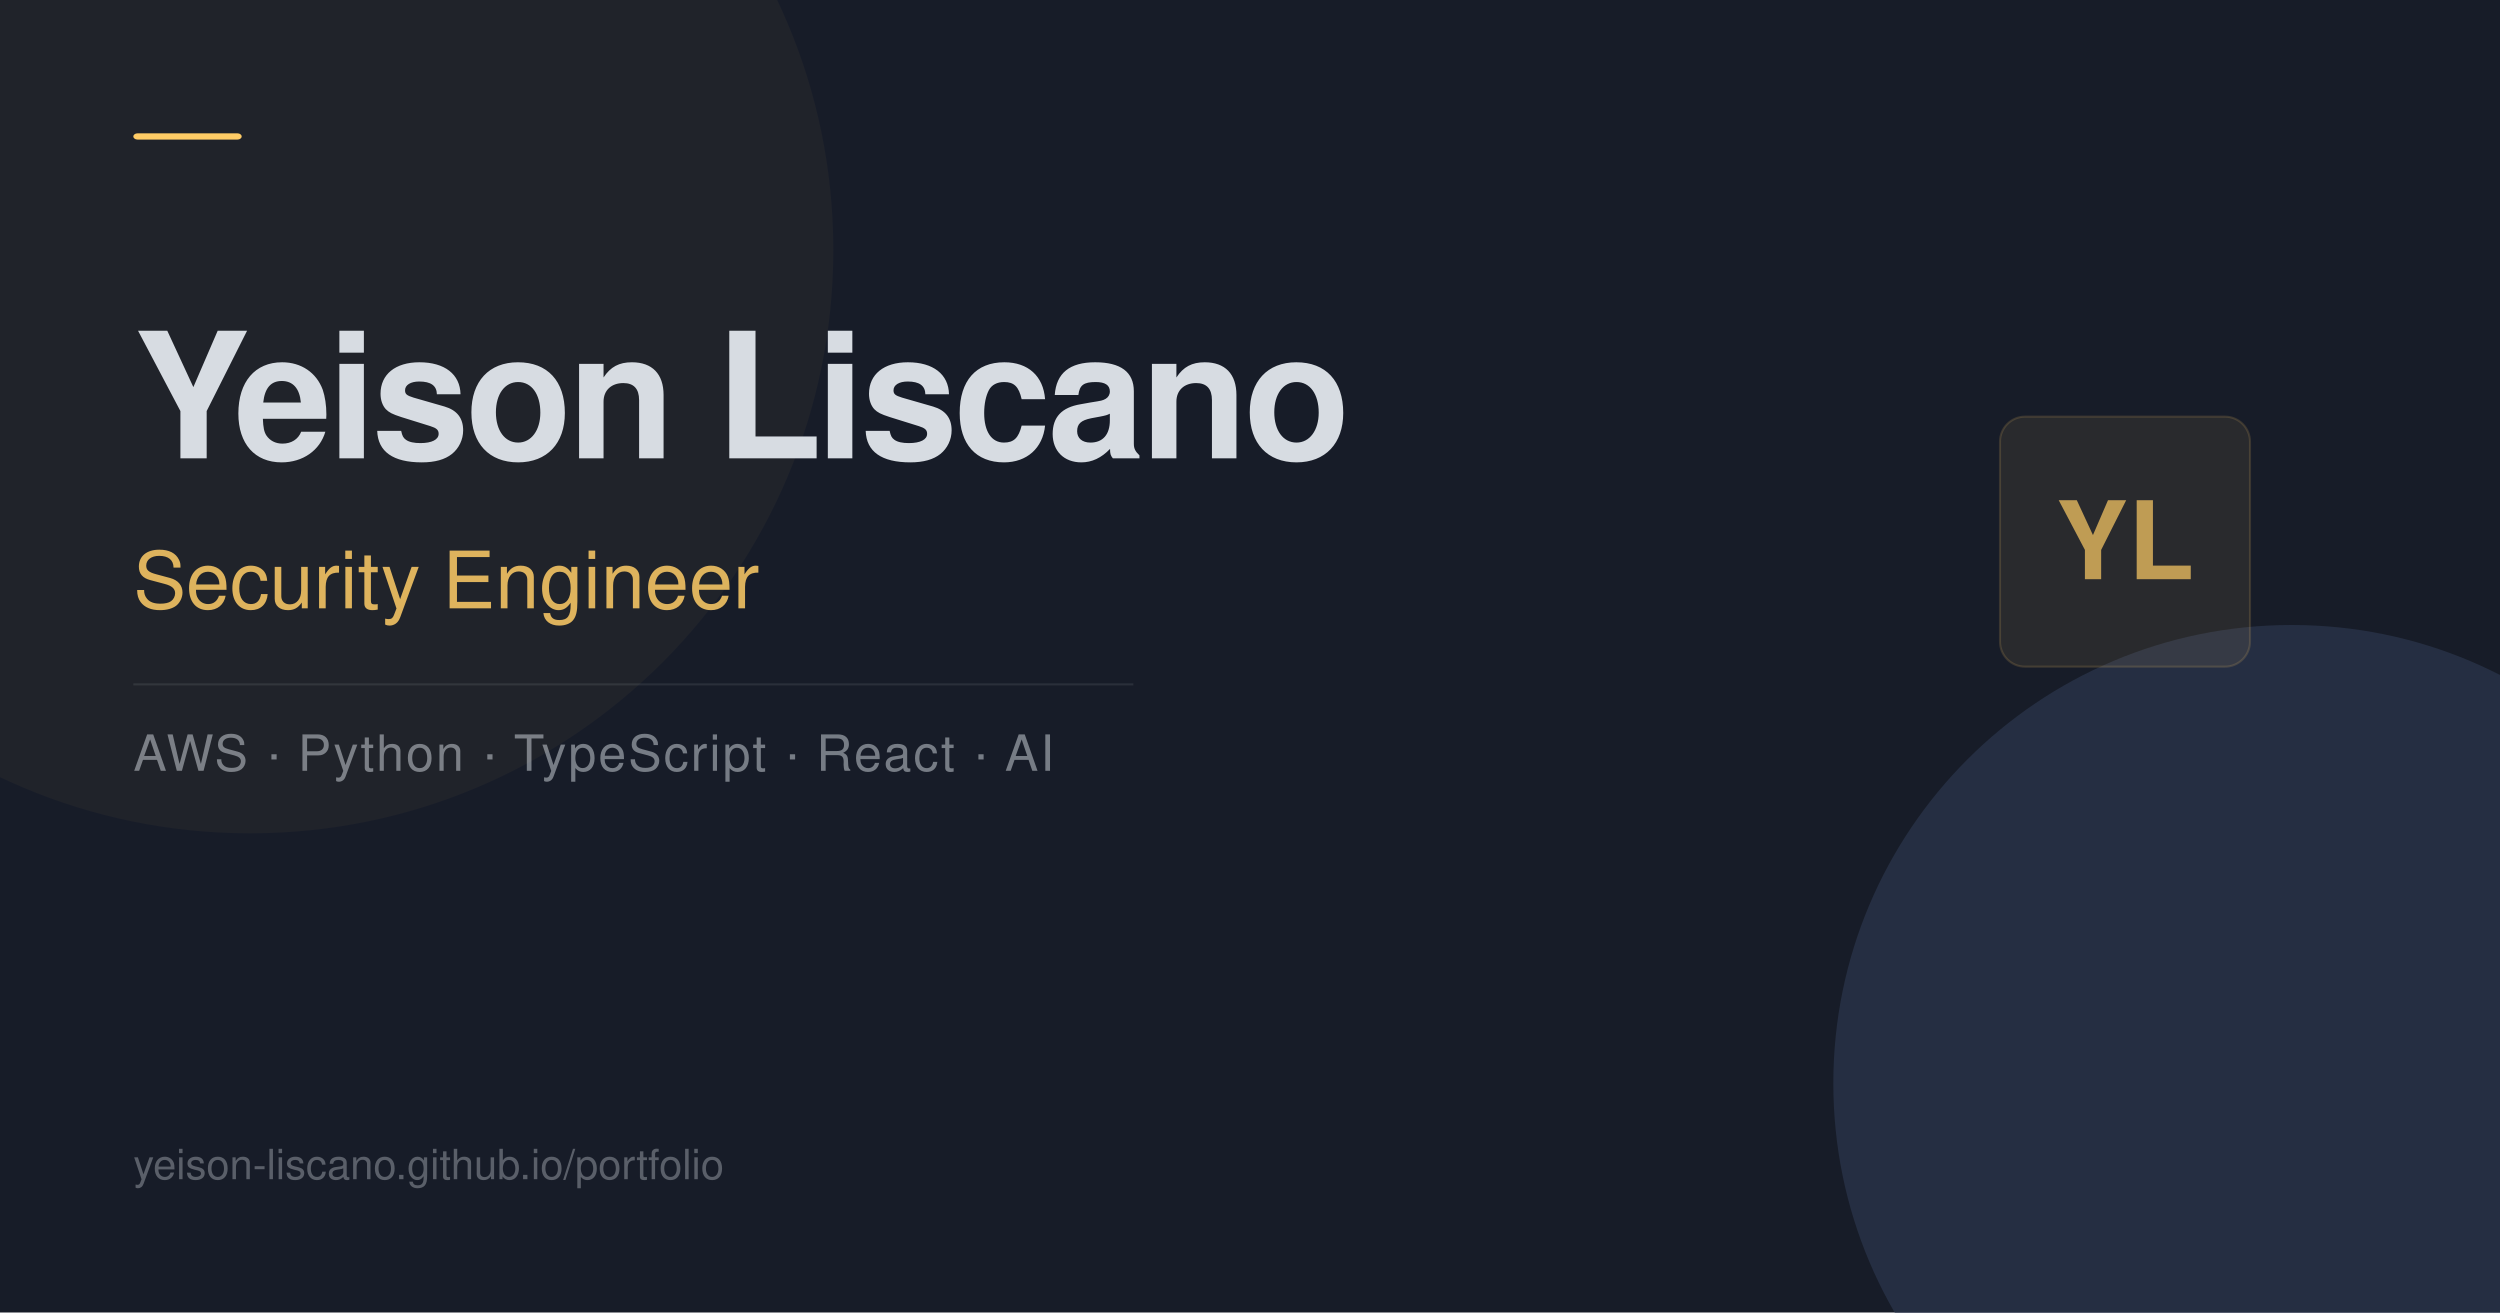
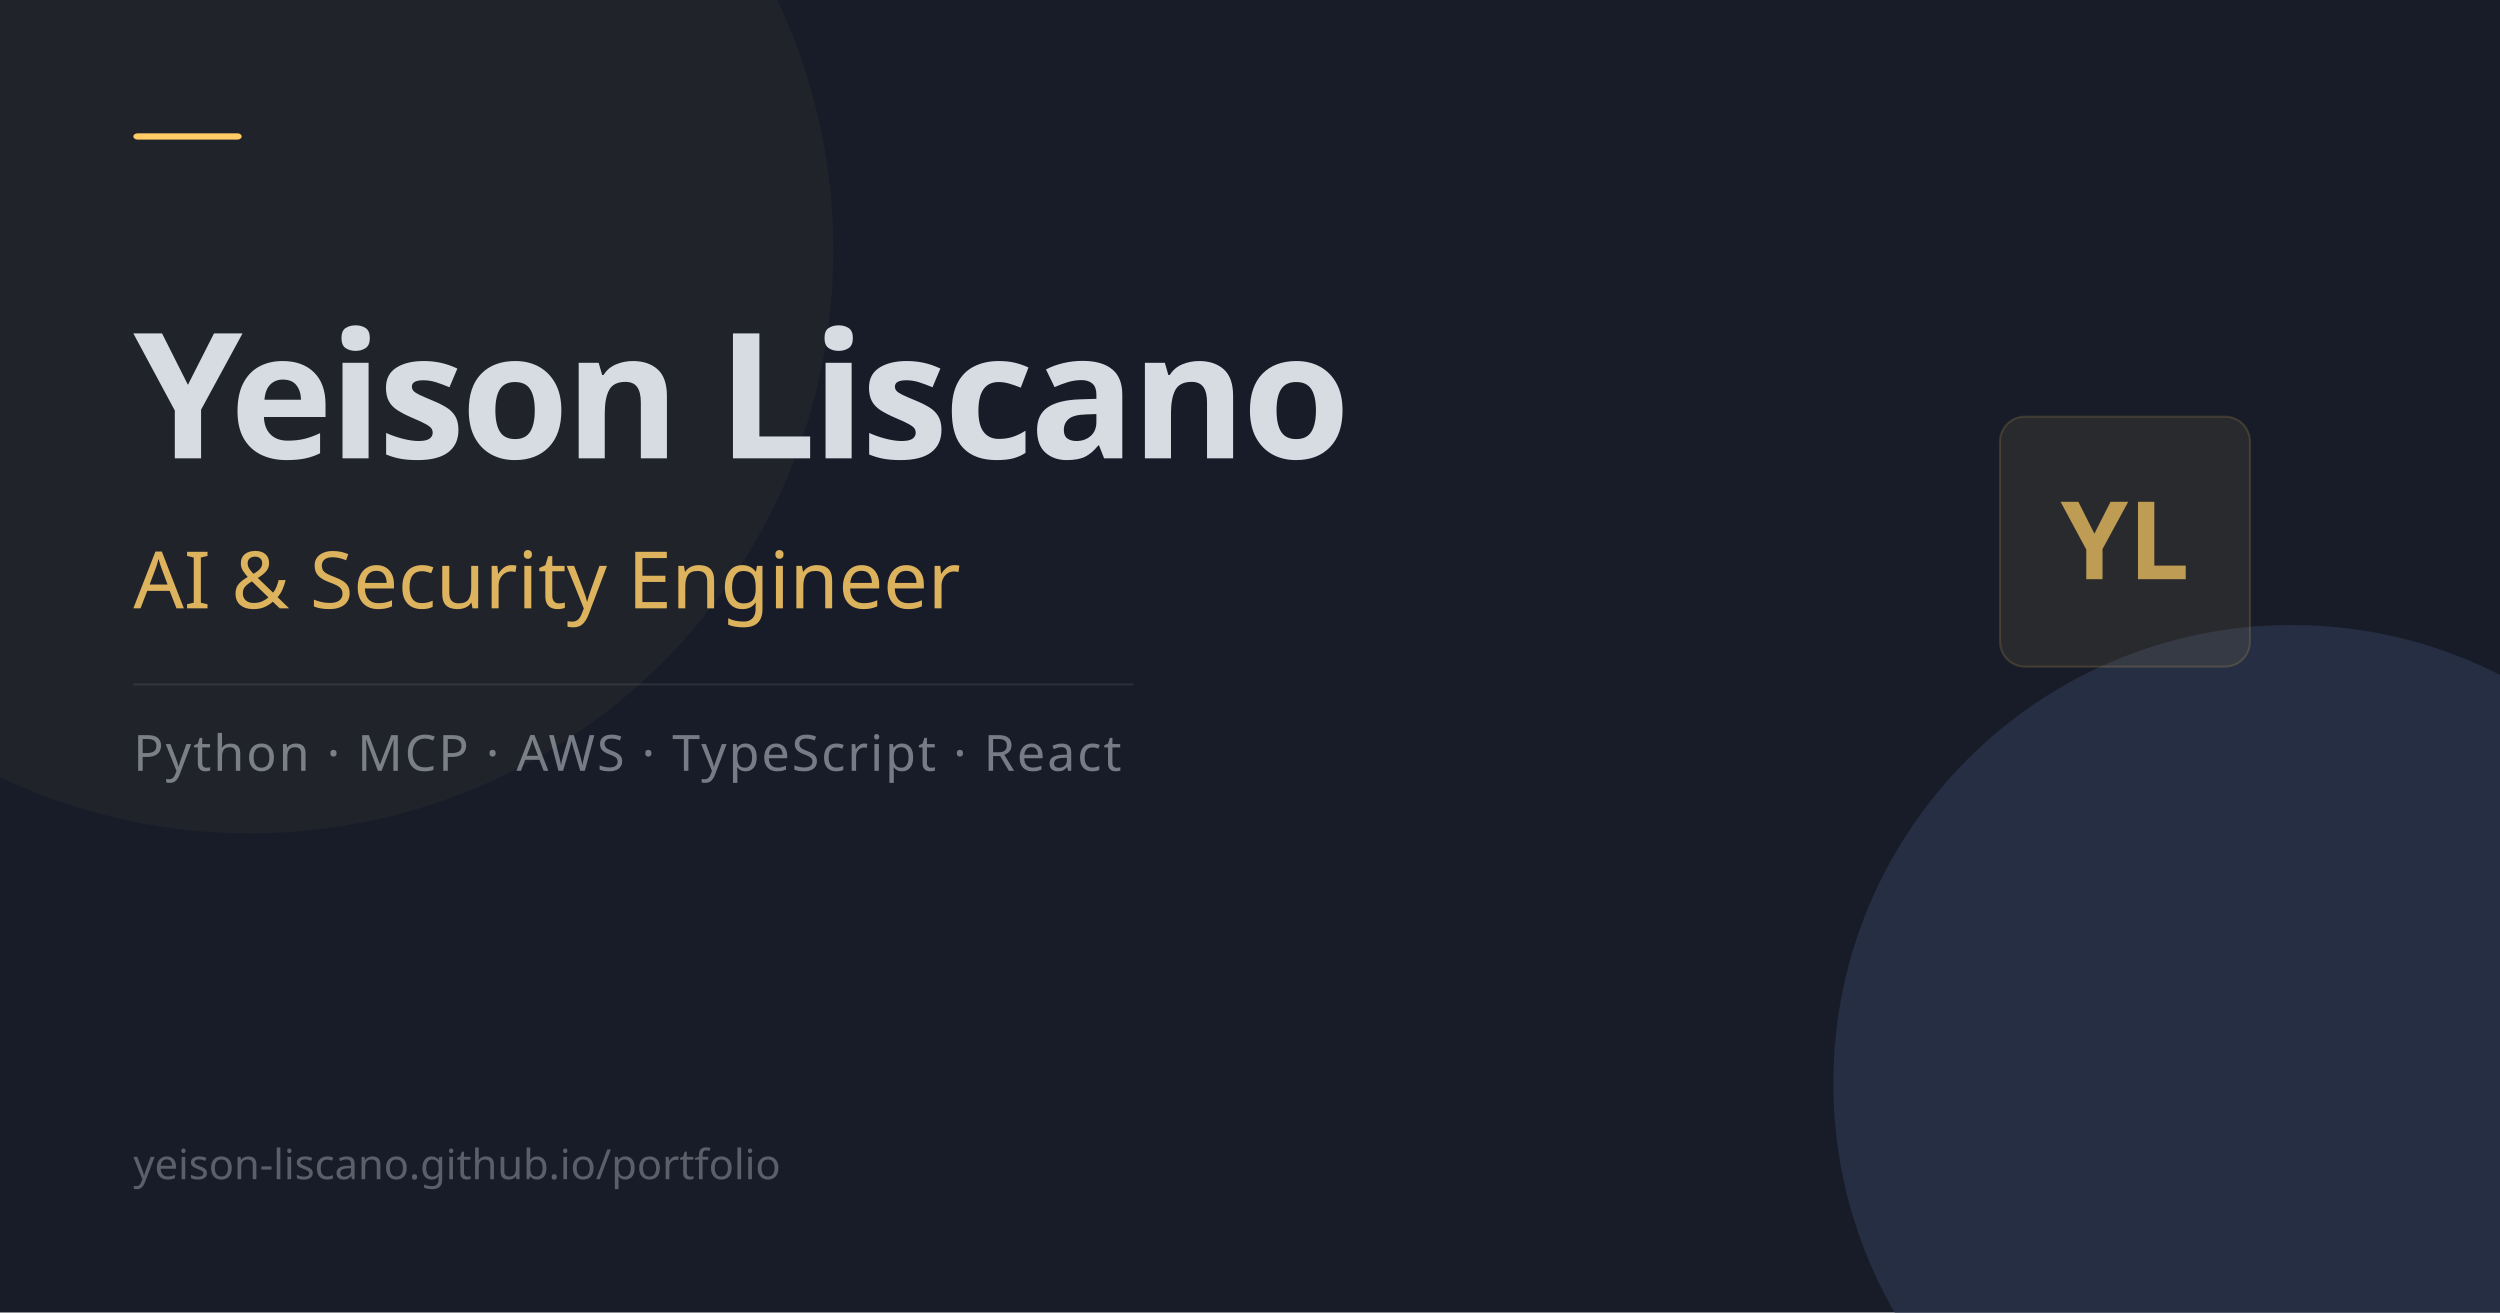
<svg xmlns="http://www.w3.org/2000/svg" width="1200" height="630" viewBox="0 0 1200 630">
  <rect width="1200" height="630" fill="#171c28" />
  <circle cx="120" cy="120" r="280" fill="#ffcc66" fill-opacity="0.04" />
  <circle cx="1100" cy="520" r="220" fill="#2f3b54" fill-opacity="0.6" />
  <rect x="64" y="64" width="52" height="3" rx="2" fill="#ffcc66" />
-   <text x="64" y="220" font-family="-apple-system, BlinkMacSystemFont, 'Segoe UI', Helvetica, Arial, sans-serif" font-size="84" font-weight="700" letter-spacing="-2" fill="#d7dce2">Yeison Liscano</text>
-   <text x="64" y="292" font-family="-apple-system, BlinkMacSystemFont, 'Segoe UI', Helvetica, Arial, sans-serif" font-size="38" font-weight="500" fill="#ffcc66" fill-opacity="0.85">Security Engineer</text>
+   <text x="64" y="220" font-family="Geist, sans-serif" font-size="84" font-weight="700" letter-spacing="-2" fill="#d7dce2">Yeison Liscano</text>
+   <text x="64" y="292" font-family="Geist, sans-serif" font-size="38" font-weight="500" fill="#ffcc66" fill-opacity="0.85">AI &amp; Security Engineer</text>
  <rect x="64" y="328" width="480" height="1" fill="#d7dce2" fill-opacity="0.1" />
-   <text x="64" y="370" font-family="-apple-system, BlinkMacSystemFont, 'Segoe UI', Helvetica, Arial, sans-serif" font-size="24" fill="#d7dce2" fill-opacity="0.5" letter-spacing="1">AWS  ·  Python  ·  TypeScript  ·  React  ·  AI</text>
-   <text x="64" y="566" font-family="-apple-system, BlinkMacSystemFont, 'Segoe UI', Helvetica, Arial, sans-serif" font-size="20" fill="#d7dce2" fill-opacity="0.35">yeison-liscano.github.io/portfolio</text>
+   <text x="64" y="370" font-family="Geist, sans-serif" font-size="24" fill="#d7dce2" fill-opacity="0.5" letter-spacing="1">Python  ·  MCP  ·  AWS  ·  TypeScript  ·  React</text>
+   <text x="64" y="566" font-family="Geist, sans-serif" font-size="20" fill="#d7dce2" fill-opacity="0.35">yeison-liscano.github.io/portfolio</text>
  <rect x="960" y="200" width="120" height="120" rx="12" fill="#ffcc66" fill-opacity="0.08" stroke="#ffcc66" stroke-opacity="0.15" stroke-width="1" />
-   <text x="1020" y="278" font-family="-apple-system, BlinkMacSystemFont, 'Segoe UI', Helvetica, Arial, sans-serif" font-size="52" font-weight="700" fill="#ffcc66" fill-opacity="0.7" text-anchor="middle">YL</text>
+   <text x="1020" y="278" font-family="Geist, sans-serif" font-size="52" font-weight="700" fill="#ffcc66" fill-opacity="0.7" text-anchor="middle">YL</text>
</svg>
